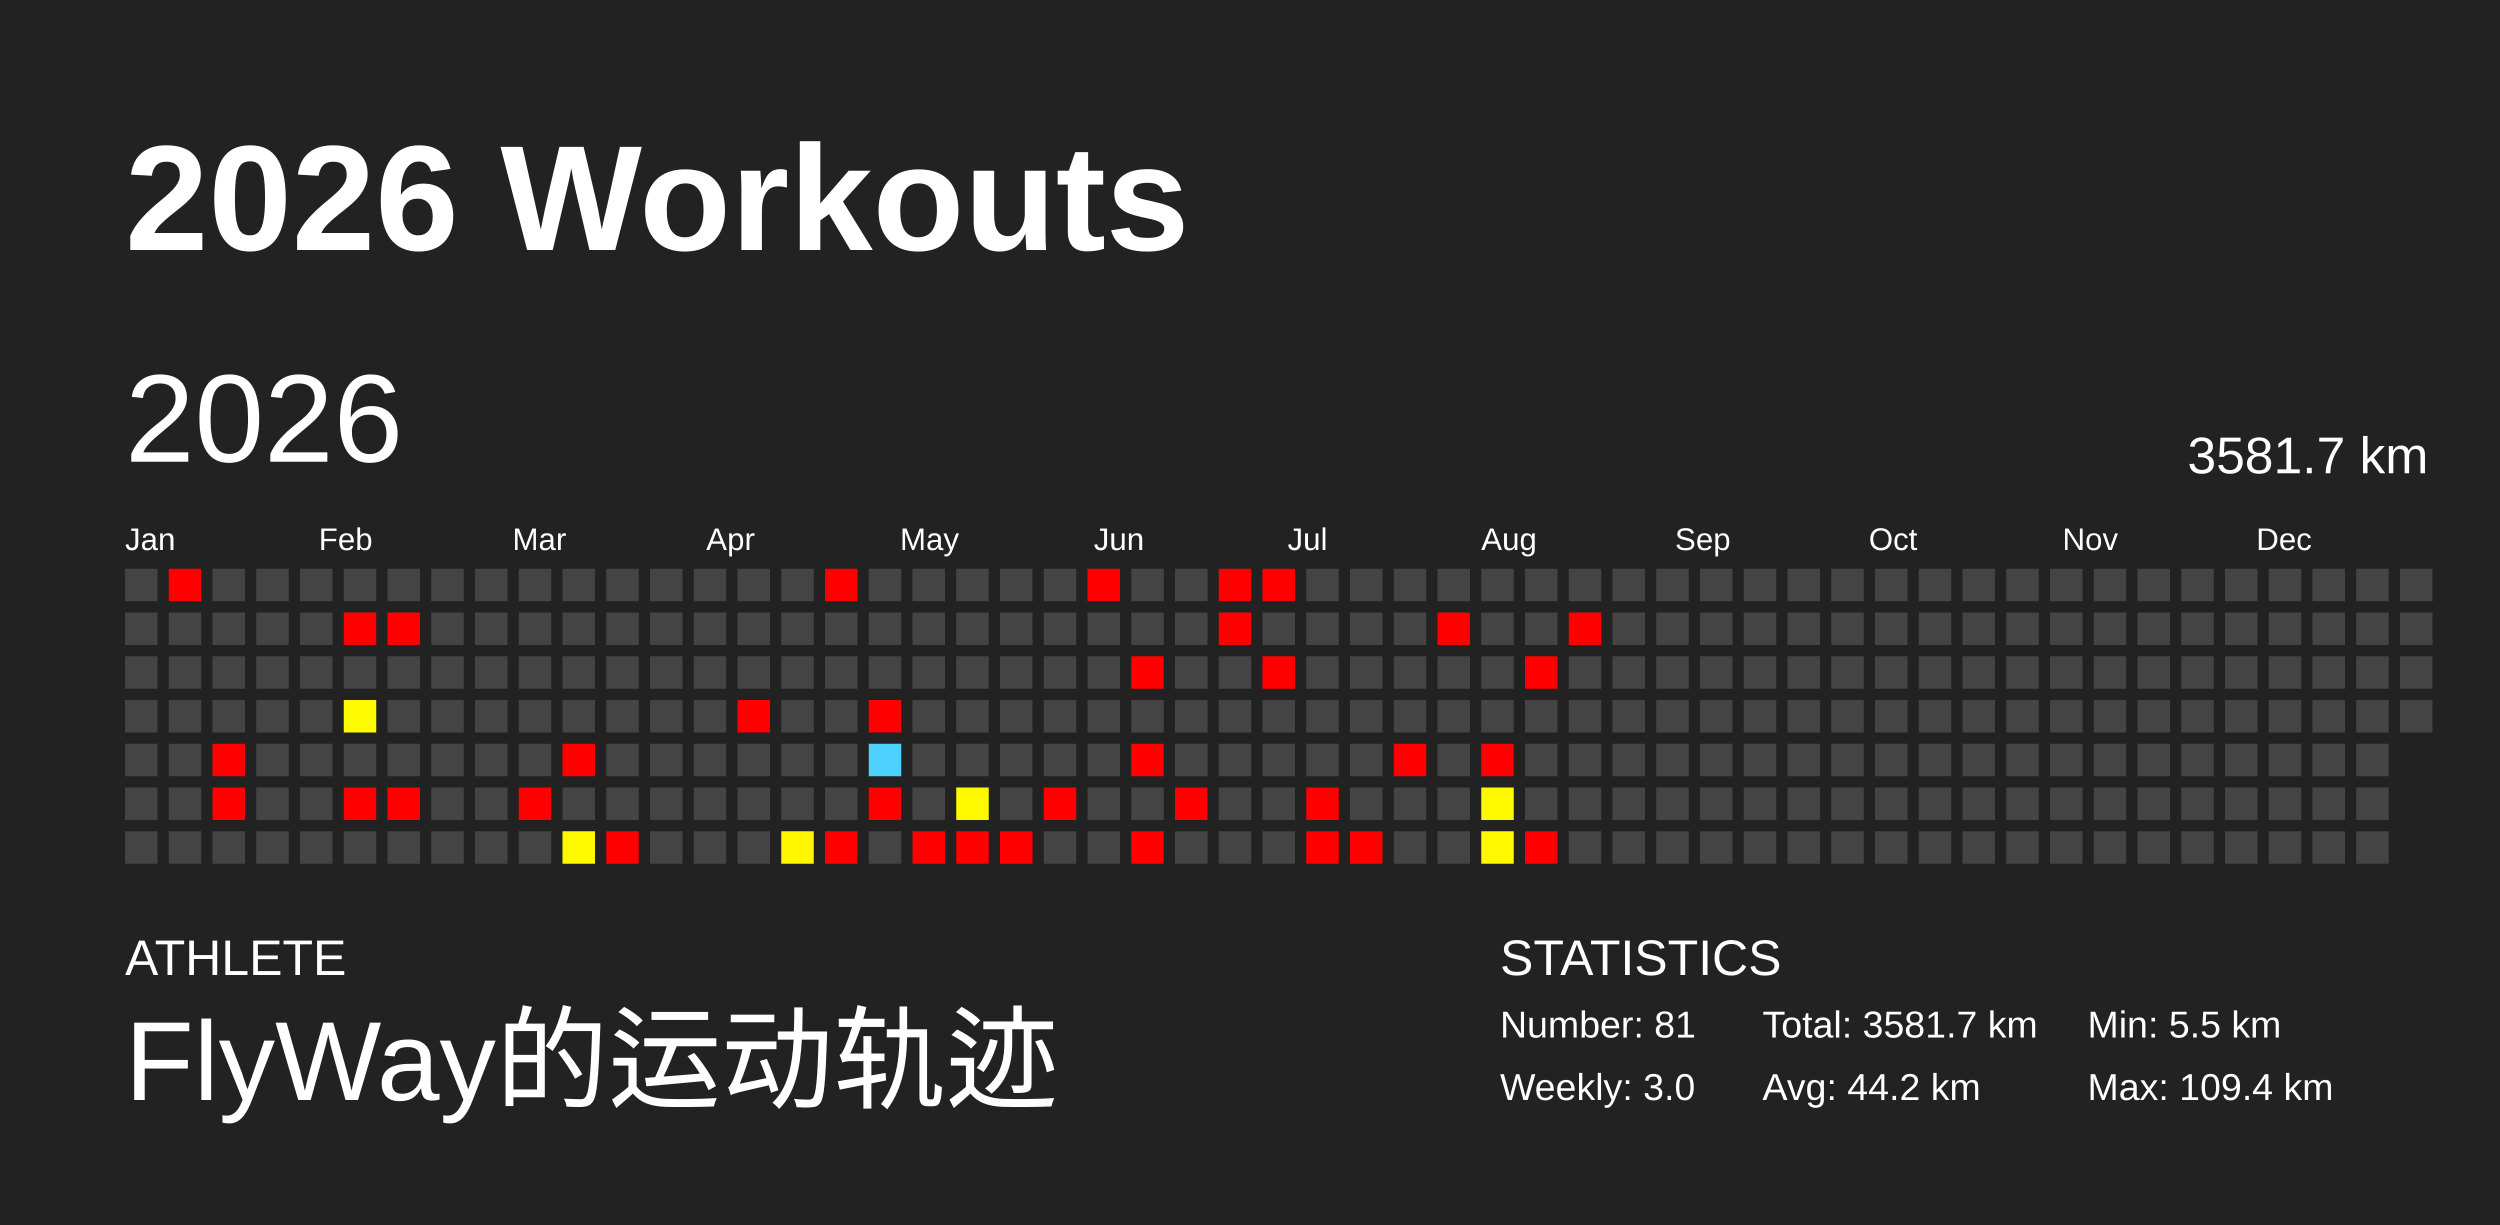
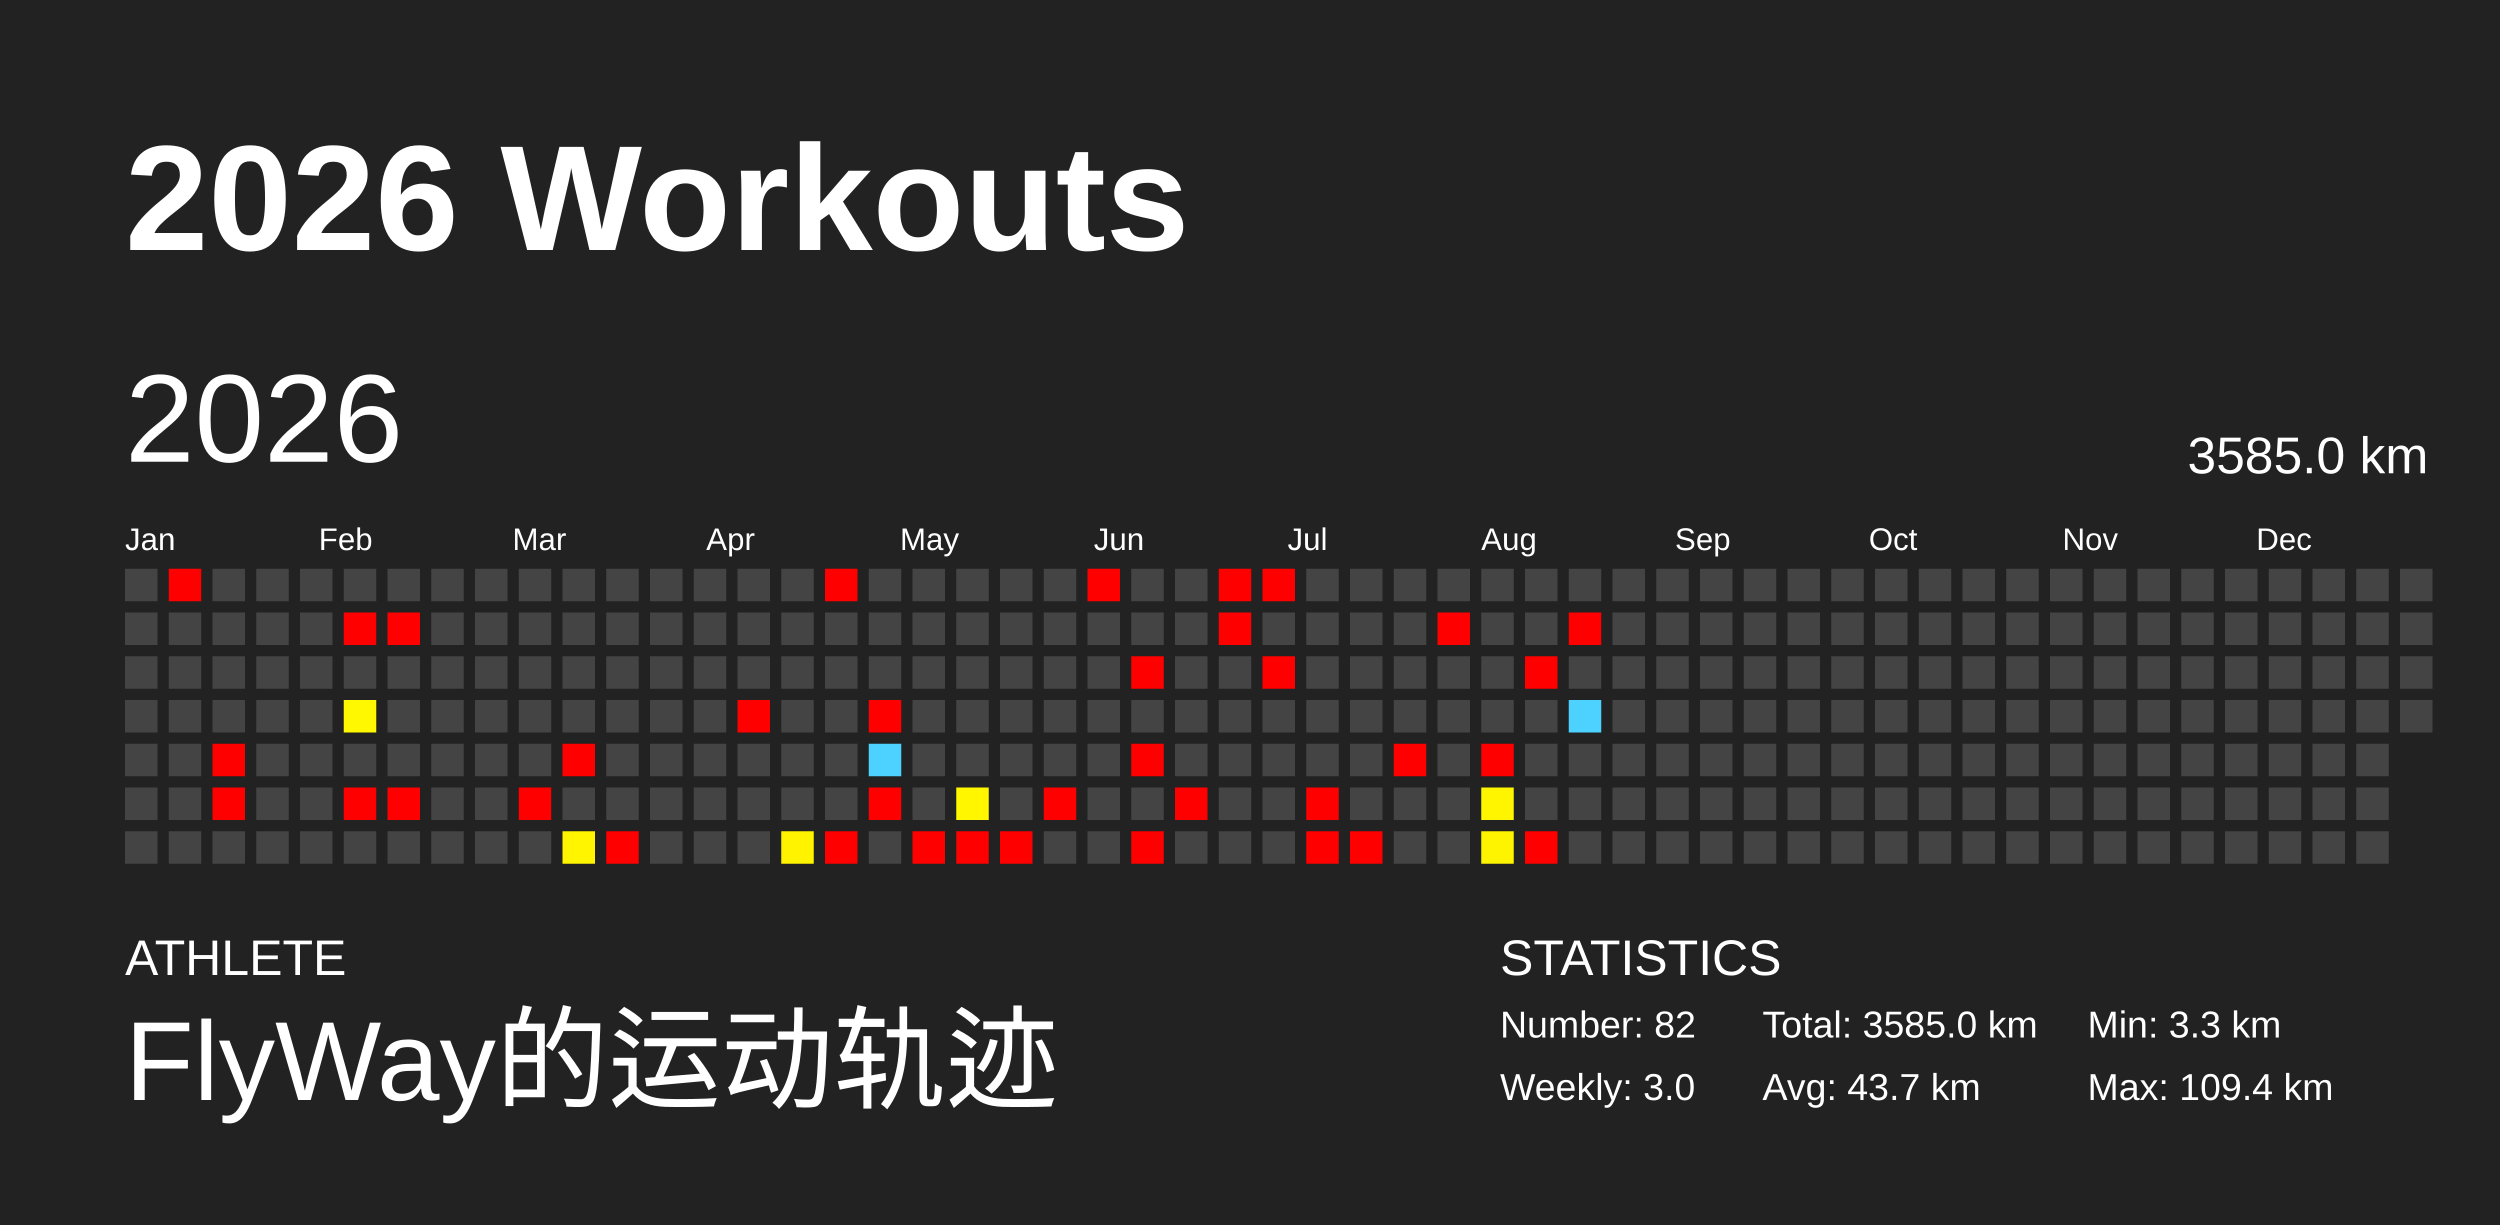
<svg xmlns="http://www.w3.org/2000/svg" baseProfile="full" height="98mm" version="1.1" viewBox="0,0,200,98" width="200mm">
  <defs />
  <rect fill="#222222" height="98" width="200" x="0" y="0" />
  <text fill="#FFFFFF" style="font-size:12px; font-family:Arial; font-weight:bold;" x="10" y="20">2026 Workouts</text>
  <text fill="#FFFFFF" style="font-size:4px; font-family:Arial" x="10" y="78">ATHLETE</text>
  <text fill="#FFFFFF" style="font-size:9px; font-family:Arial" x="10" y="88">FlyWay的运动轨迹</text>
  <text fill="#FFFFFF" style="font-size:4px; font-family:Arial" x="120" y="78">STATISTICS</text>
-   <text fill="#FFFFFF" style="font-size:3px; font-family:Arial" x="120" y="83">Number: 81</text>
+   <text fill="#FFFFFF" style="font-size:3px; font-family:Arial" x="120" y="83">Number: 82</text>
  <text fill="#FFFFFF" style="font-size:3px; font-family:Arial" x="120" y="88">Weekly: 3.0</text>
-   <text fill="#FFFFFF" style="font-size:3px; font-family:Arial" x="141" y="83">Total: 3581.7 km</text>
-   <text fill="#FFFFFF" style="font-size:3px; font-family:Arial" x="141" y="88">Avg: 44.2 km</text>
-   <text fill="#FFFFFF" style="font-size:3px; font-family:Arial" x="167" y="83">Min: 5.5 km</text>
+   <text fill="#FFFFFF" style="font-size:3px; font-family:Arial" x="141" y="83">Total: 3585.0 km</text>
+   <text fill="#FFFFFF" style="font-size:3px; font-family:Arial" x="141" y="88">Avg: 43.7 km</text>
+   <text fill="#FFFFFF" style="font-size:3px; font-family:Arial" x="167" y="83">Min: 3.3 km</text>
  <text fill="#FFFFFF" style="font-size:3px; font-family:Arial" x="167" y="88">Max: 109.4 km</text>
  <text dominant-baseline="hanging" fill="#FFFFFF" style="font-size:10.0px; font-family:Arial;" x="10" y="30">2026</text>
-   <text dominant-baseline="hanging" fill="#FFFFFF" style="font-size:4.125px; font-family:Arial;" x="175" y="35">3581.7 km</text>
+   <text dominant-baseline="hanging" fill="#FFFFFF" style="font-size:4.125px; font-family:Arial;" x="175" y="35">3585.0 km</text>
  <text fill="#FFFFFF" style="font-size:2.5px; font-family:Arial" x="10.0" y="44">Jan</text>
  <text fill="#FFFFFF" style="font-size:2.5px; font-family:Arial" x="25.5" y="44">Feb</text>
  <text fill="#FFFFFF" style="font-size:2.5px; font-family:Arial" x="41.0" y="44">Mar</text>
  <text fill="#FFFFFF" style="font-size:2.5px; font-family:Arial" x="56.5" y="44">Apr</text>
  <text fill="#FFFFFF" style="font-size:2.5px; font-family:Arial" x="72.0" y="44">May</text>
  <text fill="#FFFFFF" style="font-size:2.5px; font-family:Arial" x="87.5" y="44">Jun</text>
  <text fill="#FFFFFF" style="font-size:2.5px; font-family:Arial" x="103.0" y="44">Jul</text>
  <text fill="#FFFFFF" style="font-size:2.5px; font-family:Arial" x="118.5" y="44">Aug</text>
  <text fill="#FFFFFF" style="font-size:2.5px; font-family:Arial" x="134.0" y="44">Sep</text>
  <text fill="#FFFFFF" style="font-size:2.5px; font-family:Arial" x="149.5" y="44">Oct</text>
  <text fill="#FFFFFF" style="font-size:2.5px; font-family:Arial" x="165.0" y="44">Nov</text>
  <text fill="#FFFFFF" style="font-size:2.5px; font-family:Arial" x="180.5" y="44">Dec</text>
  <rect fill="#444444" height="2.6" width="2.6" x="10.0" y="45.5" />
  <rect fill="#444444" height="2.6" width="2.6" x="10.0" y="49.0" />
  <rect fill="#444444" height="2.6" width="2.6" x="10.0" y="52.5" />
  <rect fill="#444444" height="2.6" width="2.6" x="10.0" y="56.0" />
  <rect fill="#444444" height="2.6" width="2.6" x="10.0" y="59.5" />
  <rect fill="#444444" height="2.6" width="2.6" x="10.0" y="63.0" />
  <rect fill="#444444" height="2.6" width="2.6" x="10.0" y="66.5" />
  <rect fill="red" height="2.6" width="2.6" x="13.5" y="45.5" />
  <rect fill="#444444" height="2.6" width="2.6" x="13.5" y="49.0" />
  <rect fill="#444444" height="2.6" width="2.6" x="13.5" y="52.5" />
  <rect fill="#444444" height="2.6" width="2.6" x="13.5" y="56.0" />
  <rect fill="#444444" height="2.6" width="2.6" x="13.5" y="59.5" />
  <rect fill="#444444" height="2.6" width="2.6" x="13.5" y="63.0" />
  <rect fill="#444444" height="2.6" width="2.6" x="13.5" y="66.5" />
  <rect fill="#444444" height="2.6" width="2.6" x="17.0" y="45.5" />
  <rect fill="#444444" height="2.6" width="2.6" x="17.0" y="49.0" />
  <rect fill="#444444" height="2.6" width="2.6" x="17.0" y="52.5" />
  <rect fill="#444444" height="2.6" width="2.6" x="17.0" y="56.0" />
  <rect fill="red" height="2.6" width="2.6" x="17.0" y="59.5" />
  <rect fill="red" height="2.6" width="2.6" x="17.0" y="63.0" />
  <rect fill="#444444" height="2.6" width="2.6" x="17.0" y="66.5" />
  <rect fill="#444444" height="2.6" width="2.6" x="20.5" y="45.5" />
  <rect fill="#444444" height="2.6" width="2.6" x="20.5" y="49.0" />
  <rect fill="#444444" height="2.6" width="2.6" x="20.5" y="52.5" />
  <rect fill="#444444" height="2.6" width="2.6" x="20.5" y="56.0" />
  <rect fill="#444444" height="2.6" width="2.6" x="20.5" y="59.5" />
  <rect fill="#444444" height="2.6" width="2.6" x="20.5" y="63.0" />
  <rect fill="#444444" height="2.6" width="2.6" x="20.5" y="66.5" />
  <rect fill="#444444" height="2.6" width="2.6" x="24.0" y="45.5" />
  <rect fill="#444444" height="2.6" width="2.6" x="24.0" y="49.0" />
  <rect fill="#444444" height="2.6" width="2.6" x="24.0" y="52.5" />
  <rect fill="#444444" height="2.6" width="2.6" x="24.0" y="56.0" />
  <rect fill="#444444" height="2.6" width="2.6" x="24.0" y="59.5" />
  <rect fill="#444444" height="2.6" width="2.6" x="24.0" y="63.0" />
  <rect fill="#444444" height="2.6" width="2.6" x="24.0" y="66.5" />
  <rect fill="#444444" height="2.6" width="2.6" x="27.5" y="45.5" />
  <rect fill="red" height="2.6" width="2.6" x="27.5" y="49.0" />
  <rect fill="#444444" height="2.6" width="2.6" x="27.5" y="52.5" />
-   <rect fill="#fffb00" height="2.6" width="2.6" x="27.5" y="56.0" />
+   <rect fill="#fff800" height="2.6" width="2.6" x="27.5" y="56.0" />
  <rect fill="#444444" height="2.6" width="2.6" x="27.5" y="59.5" />
  <rect fill="red" height="2.6" width="2.6" x="27.5" y="63.0" />
  <rect fill="#444444" height="2.6" width="2.6" x="27.5" y="66.5" />
  <rect fill="#444444" height="2.6" width="2.6" x="31.0" y="45.5" />
  <rect fill="red" height="2.6" width="2.6" x="31.0" y="49.0" />
  <rect fill="#444444" height="2.6" width="2.6" x="31.0" y="52.5" />
  <rect fill="#444444" height="2.6" width="2.6" x="31.0" y="56.0" />
  <rect fill="#444444" height="2.6" width="2.6" x="31.0" y="59.5" />
  <rect fill="red" height="2.6" width="2.6" x="31.0" y="63.0" />
  <rect fill="#444444" height="2.6" width="2.6" x="31.0" y="66.5" />
  <rect fill="#444444" height="2.6" width="2.6" x="34.5" y="45.5" />
  <rect fill="#444444" height="2.6" width="2.6" x="34.5" y="49.0" />
  <rect fill="#444444" height="2.6" width="2.6" x="34.5" y="52.5" />
  <rect fill="#444444" height="2.6" width="2.6" x="34.5" y="56.0" />
  <rect fill="#444444" height="2.6" width="2.6" x="34.5" y="59.5" />
  <rect fill="#444444" height="2.6" width="2.6" x="34.5" y="63.0" />
  <rect fill="#444444" height="2.6" width="2.6" x="34.5" y="66.5" />
  <rect fill="#444444" height="2.6" width="2.6" x="38.0" y="45.5" />
  <rect fill="#444444" height="2.6" width="2.6" x="38.0" y="49.0" />
  <rect fill="#444444" height="2.6" width="2.6" x="38.0" y="52.5" />
  <rect fill="#444444" height="2.6" width="2.6" x="38.0" y="56.0" />
  <rect fill="#444444" height="2.6" width="2.6" x="38.0" y="59.5" />
  <rect fill="#444444" height="2.6" width="2.6" x="38.0" y="63.0" />
  <rect fill="#444444" height="2.6" width="2.6" x="38.0" y="66.5" />
  <rect fill="#444444" height="2.6" width="2.6" x="41.5" y="45.5" />
  <rect fill="#444444" height="2.6" width="2.6" x="41.5" y="49.0" />
  <rect fill="#444444" height="2.6" width="2.6" x="41.5" y="52.5" />
  <rect fill="#444444" height="2.6" width="2.6" x="41.5" y="56.0" />
  <rect fill="#444444" height="2.6" width="2.6" x="41.5" y="59.5" />
  <rect fill="red" height="2.6" width="2.6" x="41.5" y="63.0" />
  <rect fill="#444444" height="2.6" width="2.6" x="41.5" y="66.5" />
  <rect fill="#444444" height="2.6" width="2.6" x="45.0" y="45.5" />
  <rect fill="#444444" height="2.6" width="2.6" x="45.0" y="49.0" />
  <rect fill="#444444" height="2.6" width="2.6" x="45.0" y="52.5" />
  <rect fill="#444444" height="2.6" width="2.6" x="45.0" y="56.0" />
  <rect fill="red" height="2.6" width="2.6" x="45.0" y="59.5" />
  <rect fill="#444444" height="2.6" width="2.6" x="45.0" y="63.0" />
-   <rect fill="#fff900" height="2.6" width="2.6" x="45.0" y="66.5" />
+   <rect fill="#fff500" height="2.6" width="2.6" x="45.0" y="66.5" />
  <rect fill="#444444" height="2.6" width="2.6" x="48.5" y="45.5" />
  <rect fill="#444444" height="2.6" width="2.6" x="48.5" y="49.0" />
  <rect fill="#444444" height="2.6" width="2.6" x="48.5" y="52.5" />
  <rect fill="#444444" height="2.6" width="2.6" x="48.5" y="56.0" />
  <rect fill="#444444" height="2.6" width="2.6" x="48.5" y="59.5" />
  <rect fill="#444444" height="2.6" width="2.6" x="48.5" y="63.0" />
  <rect fill="red" height="2.6" width="2.6" x="48.5" y="66.5" />
  <rect fill="#444444" height="2.6" width="2.6" x="52.0" y="45.5" />
  <rect fill="#444444" height="2.6" width="2.6" x="52.0" y="49.0" />
  <rect fill="#444444" height="2.6" width="2.6" x="52.0" y="52.5" />
  <rect fill="#444444" height="2.6" width="2.6" x="52.0" y="56.0" />
  <rect fill="#444444" height="2.6" width="2.6" x="52.0" y="59.5" />
  <rect fill="#444444" height="2.6" width="2.6" x="52.0" y="63.0" />
  <rect fill="#444444" height="2.6" width="2.6" x="52.0" y="66.5" />
  <rect fill="#444444" height="2.6" width="2.6" x="55.5" y="45.5" />
  <rect fill="#444444" height="2.6" width="2.6" x="55.5" y="49.0" />
  <rect fill="#444444" height="2.6" width="2.6" x="55.5" y="52.5" />
  <rect fill="#444444" height="2.6" width="2.6" x="55.5" y="56.0" />
  <rect fill="#444444" height="2.6" width="2.6" x="55.5" y="59.5" />
  <rect fill="#444444" height="2.6" width="2.6" x="55.5" y="63.0" />
  <rect fill="#444444" height="2.6" width="2.6" x="55.5" y="66.5" />
  <rect fill="#444444" height="2.6" width="2.6" x="59.0" y="45.5" />
  <rect fill="#444444" height="2.6" width="2.6" x="59.0" y="49.0" />
  <rect fill="#444444" height="2.6" width="2.6" x="59.0" y="52.5" />
  <rect fill="red" height="2.6" width="2.6" x="59.0" y="56.0" />
  <rect fill="#444444" height="2.6" width="2.6" x="59.0" y="59.5" />
  <rect fill="#444444" height="2.6" width="2.6" x="59.0" y="63.0" />
  <rect fill="#444444" height="2.6" width="2.6" x="59.0" y="66.5" />
  <rect fill="#444444" height="2.6" width="2.6" x="62.5" y="45.5" />
  <rect fill="#444444" height="2.6" width="2.6" x="62.5" y="49.0" />
  <rect fill="#444444" height="2.6" width="2.6" x="62.5" y="52.5" />
  <rect fill="#444444" height="2.6" width="2.6" x="62.5" y="56.0" />
  <rect fill="#444444" height="2.6" width="2.6" x="62.5" y="59.5" />
  <rect fill="#444444" height="2.6" width="2.6" x="62.5" y="63.0" />
-   <rect fill="#fff600" height="2.6" width="2.6" x="62.5" y="66.5" />
+   <rect fill="#fff300" height="2.6" width="2.6" x="62.5" y="66.5" />
  <rect fill="red" height="2.6" width="2.6" x="66.0" y="45.5" />
  <rect fill="#444444" height="2.6" width="2.6" x="66.0" y="49.0" />
  <rect fill="#444444" height="2.6" width="2.6" x="66.0" y="52.5" />
  <rect fill="#444444" height="2.6" width="2.6" x="66.0" y="56.0" />
  <rect fill="#444444" height="2.6" width="2.6" x="66.0" y="59.5" />
  <rect fill="#444444" height="2.6" width="2.6" x="66.0" y="63.0" />
  <rect fill="red" height="2.6" width="2.6" x="66.0" y="66.5" />
  <rect fill="#444444" height="2.6" width="2.6" x="69.5" y="45.5" />
  <rect fill="#444444" height="2.6" width="2.6" x="69.5" y="49.0" />
  <rect fill="#444444" height="2.6" width="2.6" x="69.5" y="52.5" />
  <rect fill="red" height="2.6" width="2.6" x="69.5" y="56.0" />
  <rect fill="#4dd2ff" height="2.6" width="2.6" x="69.5" y="59.5" />
  <rect fill="red" height="2.6" width="2.6" x="69.5" y="63.0" />
  <rect fill="#444444" height="2.6" width="2.6" x="69.5" y="66.5" />
  <rect fill="#444444" height="2.6" width="2.6" x="73.0" y="45.5" />
  <rect fill="#444444" height="2.6" width="2.6" x="73.0" y="49.0" />
  <rect fill="#444444" height="2.6" width="2.6" x="73.0" y="52.5" />
  <rect fill="#444444" height="2.6" width="2.6" x="73.0" y="56.0" />
  <rect fill="#444444" height="2.6" width="2.6" x="73.0" y="59.5" />
  <rect fill="#444444" height="2.6" width="2.6" x="73.0" y="63.0" />
  <rect fill="red" height="2.6" width="2.6" x="73.0" y="66.5" />
  <rect fill="#444444" height="2.6" width="2.6" x="76.5" y="45.5" />
  <rect fill="#444444" height="2.6" width="2.6" x="76.5" y="49.0" />
  <rect fill="#444444" height="2.6" width="2.6" x="76.5" y="52.5" />
  <rect fill="#444444" height="2.6" width="2.6" x="76.5" y="56.0" />
  <rect fill="#444444" height="2.6" width="2.6" x="76.5" y="59.5" />
-   <rect fill="#fff900" height="2.6" width="2.6" x="76.5" y="63.0" />
+   <rect fill="#fff600" height="2.6" width="2.6" x="76.5" y="63.0" />
  <rect fill="red" height="2.6" width="2.6" x="76.5" y="66.5" />
  <rect fill="#444444" height="2.6" width="2.6" x="80.0" y="45.5" />
  <rect fill="#444444" height="2.6" width="2.6" x="80.0" y="49.0" />
  <rect fill="#444444" height="2.6" width="2.6" x="80.0" y="52.5" />
  <rect fill="#444444" height="2.6" width="2.6" x="80.0" y="56.0" />
  <rect fill="#444444" height="2.6" width="2.6" x="80.0" y="59.5" />
  <rect fill="#444444" height="2.6" width="2.6" x="80.0" y="63.0" />
  <rect fill="red" height="2.6" width="2.6" x="80.0" y="66.5" />
  <rect fill="#444444" height="2.6" width="2.6" x="83.5" y="45.5" />
  <rect fill="#444444" height="2.6" width="2.6" x="83.5" y="49.0" />
  <rect fill="#444444" height="2.6" width="2.6" x="83.5" y="52.5" />
  <rect fill="#444444" height="2.6" width="2.6" x="83.5" y="56.0" />
  <rect fill="#444444" height="2.6" width="2.6" x="83.5" y="59.5" />
  <rect fill="red" height="2.6" width="2.6" x="83.5" y="63.0" />
  <rect fill="#444444" height="2.6" width="2.6" x="83.5" y="66.5" />
  <rect fill="red" height="2.6" width="2.6" x="87.0" y="45.5" />
  <rect fill="#444444" height="2.6" width="2.6" x="87.0" y="49.0" />
  <rect fill="#444444" height="2.6" width="2.6" x="87.0" y="52.5" />
  <rect fill="#444444" height="2.6" width="2.6" x="87.0" y="56.0" />
  <rect fill="#444444" height="2.6" width="2.6" x="87.0" y="59.5" />
  <rect fill="#444444" height="2.6" width="2.6" x="87.0" y="63.0" />
  <rect fill="#444444" height="2.6" width="2.6" x="87.0" y="66.5" />
  <rect fill="#444444" height="2.6" width="2.6" x="90.5" y="45.5" />
  <rect fill="#444444" height="2.6" width="2.6" x="90.5" y="49.0" />
  <rect fill="red" height="2.6" width="2.6" x="90.5" y="52.5" />
  <rect fill="#444444" height="2.6" width="2.6" x="90.5" y="56.0" />
  <rect fill="red" height="2.6" width="2.6" x="90.5" y="59.5" />
  <rect fill="#444444" height="2.6" width="2.6" x="90.5" y="63.0" />
  <rect fill="red" height="2.6" width="2.6" x="90.5" y="66.5" />
  <rect fill="#444444" height="2.6" width="2.6" x="94.0" y="45.5" />
  <rect fill="#444444" height="2.6" width="2.6" x="94.0" y="49.0" />
  <rect fill="#444444" height="2.6" width="2.6" x="94.0" y="52.5" />
  <rect fill="#444444" height="2.6" width="2.6" x="94.0" y="56.0" />
  <rect fill="#444444" height="2.6" width="2.6" x="94.0" y="59.5" />
  <rect fill="red" height="2.6" width="2.6" x="94.0" y="63.0" />
  <rect fill="#444444" height="2.6" width="2.6" x="94.0" y="66.5" />
  <rect fill="red" height="2.6" width="2.6" x="97.5" y="45.5" />
  <rect fill="red" height="2.6" width="2.6" x="97.5" y="49.0" />
  <rect fill="#444444" height="2.6" width="2.6" x="97.5" y="52.5" />
  <rect fill="#444444" height="2.6" width="2.6" x="97.5" y="56.0" />
  <rect fill="#444444" height="2.6" width="2.6" x="97.5" y="59.5" />
  <rect fill="#444444" height="2.6" width="2.6" x="97.5" y="63.0" />
  <rect fill="#444444" height="2.6" width="2.6" x="97.5" y="66.5" />
  <rect fill="red" height="2.6" width="2.6" x="101.0" y="45.5" />
  <rect fill="#444444" height="2.6" width="2.6" x="101.0" y="49.0" />
  <rect fill="red" height="2.6" width="2.6" x="101.0" y="52.5" />
  <rect fill="#444444" height="2.6" width="2.6" x="101.0" y="56.0" />
  <rect fill="#444444" height="2.6" width="2.6" x="101.0" y="59.5" />
  <rect fill="#444444" height="2.6" width="2.6" x="101.0" y="63.0" />
  <rect fill="#444444" height="2.6" width="2.6" x="101.0" y="66.5" />
  <rect fill="#444444" height="2.6" width="2.6" x="104.5" y="45.5" />
  <rect fill="#444444" height="2.6" width="2.6" x="104.5" y="49.0" />
  <rect fill="#444444" height="2.6" width="2.6" x="104.5" y="52.5" />
  <rect fill="#444444" height="2.6" width="2.6" x="104.5" y="56.0" />
  <rect fill="#444444" height="2.6" width="2.6" x="104.5" y="59.5" />
  <rect fill="red" height="2.6" width="2.6" x="104.5" y="63.0" />
  <rect fill="red" height="2.6" width="2.6" x="104.5" y="66.5" />
  <rect fill="#444444" height="2.6" width="2.6" x="108.0" y="45.5" />
  <rect fill="#444444" height="2.6" width="2.6" x="108.0" y="49.0" />
  <rect fill="#444444" height="2.6" width="2.6" x="108.0" y="52.5" />
  <rect fill="#444444" height="2.6" width="2.6" x="108.0" y="56.0" />
  <rect fill="#444444" height="2.6" width="2.6" x="108.0" y="59.5" />
  <rect fill="#444444" height="2.6" width="2.6" x="108.0" y="63.0" />
  <rect fill="red" height="2.6" width="2.6" x="108.0" y="66.5" />
  <rect fill="#444444" height="2.6" width="2.6" x="111.5" y="45.5" />
  <rect fill="#444444" height="2.6" width="2.6" x="111.5" y="49.0" />
  <rect fill="#444444" height="2.6" width="2.6" x="111.5" y="52.5" />
  <rect fill="#444444" height="2.6" width="2.6" x="111.5" y="56.0" />
  <rect fill="red" height="2.6" width="2.6" x="111.5" y="59.5" />
  <rect fill="#444444" height="2.6" width="2.6" x="111.5" y="63.0" />
  <rect fill="#444444" height="2.6" width="2.6" x="111.5" y="66.5" />
  <rect fill="#444444" height="2.6" width="2.6" x="115.0" y="45.5" />
  <rect fill="red" height="2.6" width="2.6" x="115.0" y="49.0" />
  <rect fill="#444444" height="2.6" width="2.6" x="115.0" y="52.5" />
  <rect fill="#444444" height="2.6" width="2.6" x="115.0" y="56.0" />
  <rect fill="#444444" height="2.6" width="2.6" x="115.0" y="59.5" />
  <rect fill="#444444" height="2.6" width="2.6" x="115.0" y="63.0" />
  <rect fill="#444444" height="2.6" width="2.6" x="115.0" y="66.5" />
  <rect fill="#444444" height="2.6" width="2.6" x="118.5" y="45.5" />
  <rect fill="#444444" height="2.6" width="2.6" x="118.5" y="49.0" />
  <rect fill="#444444" height="2.6" width="2.6" x="118.5" y="52.5" />
  <rect fill="#444444" height="2.6" width="2.6" x="118.5" y="56.0" />
  <rect fill="red" height="2.6" width="2.6" x="118.5" y="59.5" />
-   <rect fill="#fff900" height="2.6" width="2.6" x="118.5" y="63.0" />
-   <rect fill="#fff800" height="2.6" width="2.6" x="118.5" y="66.5" />
+   <rect fill="#fff500" height="2.6" width="2.6" x="118.5" y="63.0" />
+   <rect fill="#fff400" height="2.6" width="2.6" x="118.5" y="66.5" />
  <rect fill="#444444" height="2.6" width="2.6" x="122.0" y="45.5" />
  <rect fill="#444444" height="2.6" width="2.6" x="122.0" y="49.0" />
  <rect fill="red" height="2.6" width="2.6" x="122.0" y="52.5" />
  <rect fill="#444444" height="2.6" width="2.6" x="122.0" y="56.0" />
  <rect fill="#444444" height="2.6" width="2.6" x="122.0" y="59.5" />
  <rect fill="#444444" height="2.6" width="2.6" x="122.0" y="63.0" />
  <rect fill="red" height="2.6" width="2.6" x="122.0" y="66.5" />
  <rect fill="#444444" height="2.6" width="2.6" x="125.5" y="45.5" />
  <rect fill="red" height="2.6" width="2.6" x="125.5" y="49.0" />
  <rect fill="#444444" height="2.6" width="2.6" x="125.5" y="52.5" />
-   <rect fill="#444444" height="2.6" width="2.6" x="125.5" y="56.0" />
+   <rect fill="#4dd2ff" height="2.6" width="2.6" x="125.5" y="56.0" />
  <rect fill="#444444" height="2.6" width="2.6" x="125.5" y="59.5" />
  <rect fill="#444444" height="2.6" width="2.6" x="125.5" y="63.0" />
  <rect fill="#444444" height="2.6" width="2.6" x="125.5" y="66.5" />
  <rect fill="#444444" height="2.6" width="2.6" x="129.0" y="45.5" />
  <rect fill="#444444" height="2.6" width="2.6" x="129.0" y="49.0" />
  <rect fill="#444444" height="2.6" width="2.6" x="129.0" y="52.5" />
  <rect fill="#444444" height="2.6" width="2.6" x="129.0" y="56.0" />
  <rect fill="#444444" height="2.6" width="2.6" x="129.0" y="59.5" />
  <rect fill="#444444" height="2.6" width="2.6" x="129.0" y="63.0" />
  <rect fill="#444444" height="2.6" width="2.6" x="129.0" y="66.5" />
  <rect fill="#444444" height="2.6" width="2.6" x="132.5" y="45.5" />
  <rect fill="#444444" height="2.6" width="2.6" x="132.5" y="49.0" />
  <rect fill="#444444" height="2.6" width="2.6" x="132.5" y="52.5" />
  <rect fill="#444444" height="2.6" width="2.6" x="132.5" y="56.0" />
  <rect fill="#444444" height="2.6" width="2.6" x="132.5" y="59.5" />
  <rect fill="#444444" height="2.6" width="2.6" x="132.5" y="63.0" />
  <rect fill="#444444" height="2.6" width="2.6" x="132.5" y="66.5" />
  <rect fill="#444444" height="2.6" width="2.6" x="136.0" y="45.5" />
  <rect fill="#444444" height="2.6" width="2.6" x="136.0" y="49.0" />
  <rect fill="#444444" height="2.6" width="2.6" x="136.0" y="52.5" />
  <rect fill="#444444" height="2.6" width="2.6" x="136.0" y="56.0" />
  <rect fill="#444444" height="2.6" width="2.6" x="136.0" y="59.5" />
  <rect fill="#444444" height="2.6" width="2.6" x="136.0" y="63.0" />
  <rect fill="#444444" height="2.6" width="2.6" x="136.0" y="66.5" />
  <rect fill="#444444" height="2.6" width="2.6" x="139.5" y="45.5" />
  <rect fill="#444444" height="2.6" width="2.6" x="139.5" y="49.0" />
  <rect fill="#444444" height="2.6" width="2.6" x="139.5" y="52.5" />
  <rect fill="#444444" height="2.6" width="2.6" x="139.5" y="56.0" />
  <rect fill="#444444" height="2.6" width="2.6" x="139.5" y="59.5" />
  <rect fill="#444444" height="2.6" width="2.6" x="139.5" y="63.0" />
  <rect fill="#444444" height="2.6" width="2.6" x="139.5" y="66.5" />
  <rect fill="#444444" height="2.6" width="2.6" x="143.0" y="45.5" />
  <rect fill="#444444" height="2.6" width="2.6" x="143.0" y="49.0" />
  <rect fill="#444444" height="2.6" width="2.6" x="143.0" y="52.5" />
  <rect fill="#444444" height="2.6" width="2.6" x="143.0" y="56.0" />
  <rect fill="#444444" height="2.6" width="2.6" x="143.0" y="59.5" />
  <rect fill="#444444" height="2.6" width="2.6" x="143.0" y="63.0" />
  <rect fill="#444444" height="2.6" width="2.6" x="143.0" y="66.5" />
  <rect fill="#444444" height="2.6" width="2.6" x="146.5" y="45.5" />
  <rect fill="#444444" height="2.6" width="2.6" x="146.5" y="49.0" />
  <rect fill="#444444" height="2.6" width="2.6" x="146.5" y="52.5" />
  <rect fill="#444444" height="2.6" width="2.6" x="146.5" y="56.0" />
  <rect fill="#444444" height="2.6" width="2.6" x="146.5" y="59.5" />
  <rect fill="#444444" height="2.6" width="2.6" x="146.5" y="63.0" />
  <rect fill="#444444" height="2.6" width="2.6" x="146.5" y="66.5" />
  <rect fill="#444444" height="2.6" width="2.6" x="150.0" y="45.5" />
  <rect fill="#444444" height="2.6" width="2.6" x="150.0" y="49.0" />
  <rect fill="#444444" height="2.6" width="2.6" x="150.0" y="52.5" />
  <rect fill="#444444" height="2.6" width="2.6" x="150.0" y="56.0" />
  <rect fill="#444444" height="2.6" width="2.6" x="150.0" y="59.5" />
  <rect fill="#444444" height="2.6" width="2.6" x="150.0" y="63.0" />
  <rect fill="#444444" height="2.6" width="2.6" x="150.0" y="66.5" />
  <rect fill="#444444" height="2.6" width="2.6" x="153.5" y="45.5" />
  <rect fill="#444444" height="2.6" width="2.6" x="153.5" y="49.0" />
  <rect fill="#444444" height="2.6" width="2.6" x="153.5" y="52.5" />
  <rect fill="#444444" height="2.6" width="2.6" x="153.5" y="56.0" />
  <rect fill="#444444" height="2.6" width="2.6" x="153.5" y="59.5" />
  <rect fill="#444444" height="2.6" width="2.6" x="153.5" y="63.0" />
  <rect fill="#444444" height="2.6" width="2.6" x="153.5" y="66.5" />
  <rect fill="#444444" height="2.6" width="2.6" x="157.0" y="45.5" />
  <rect fill="#444444" height="2.6" width="2.6" x="157.0" y="49.0" />
  <rect fill="#444444" height="2.6" width="2.6" x="157.0" y="52.5" />
  <rect fill="#444444" height="2.6" width="2.6" x="157.0" y="56.0" />
  <rect fill="#444444" height="2.6" width="2.6" x="157.0" y="59.5" />
  <rect fill="#444444" height="2.6" width="2.6" x="157.0" y="63.0" />
  <rect fill="#444444" height="2.6" width="2.6" x="157.0" y="66.5" />
  <rect fill="#444444" height="2.6" width="2.6" x="160.5" y="45.5" />
  <rect fill="#444444" height="2.6" width="2.6" x="160.5" y="49.0" />
  <rect fill="#444444" height="2.6" width="2.6" x="160.5" y="52.5" />
  <rect fill="#444444" height="2.6" width="2.6" x="160.5" y="56.0" />
  <rect fill="#444444" height="2.6" width="2.6" x="160.5" y="59.5" />
  <rect fill="#444444" height="2.6" width="2.6" x="160.5" y="63.0" />
  <rect fill="#444444" height="2.6" width="2.6" x="160.5" y="66.5" />
  <rect fill="#444444" height="2.6" width="2.6" x="164.0" y="45.5" />
  <rect fill="#444444" height="2.6" width="2.6" x="164.0" y="49.0" />
  <rect fill="#444444" height="2.6" width="2.6" x="164.0" y="52.5" />
  <rect fill="#444444" height="2.6" width="2.6" x="164.0" y="56.0" />
  <rect fill="#444444" height="2.6" width="2.6" x="164.0" y="59.5" />
  <rect fill="#444444" height="2.6" width="2.6" x="164.0" y="63.0" />
  <rect fill="#444444" height="2.6" width="2.6" x="164.0" y="66.5" />
  <rect fill="#444444" height="2.6" width="2.6" x="167.5" y="45.5" />
  <rect fill="#444444" height="2.6" width="2.6" x="167.5" y="49.0" />
  <rect fill="#444444" height="2.6" width="2.6" x="167.5" y="52.5" />
  <rect fill="#444444" height="2.6" width="2.6" x="167.5" y="56.0" />
  <rect fill="#444444" height="2.6" width="2.6" x="167.5" y="59.5" />
  <rect fill="#444444" height="2.6" width="2.6" x="167.5" y="63.0" />
  <rect fill="#444444" height="2.6" width="2.6" x="167.5" y="66.5" />
  <rect fill="#444444" height="2.6" width="2.6" x="171.0" y="45.5" />
  <rect fill="#444444" height="2.6" width="2.6" x="171.0" y="49.0" />
  <rect fill="#444444" height="2.6" width="2.6" x="171.0" y="52.5" />
  <rect fill="#444444" height="2.6" width="2.6" x="171.0" y="56.0" />
  <rect fill="#444444" height="2.6" width="2.6" x="171.0" y="59.5" />
  <rect fill="#444444" height="2.6" width="2.6" x="171.0" y="63.0" />
  <rect fill="#444444" height="2.6" width="2.6" x="171.0" y="66.5" />
  <rect fill="#444444" height="2.6" width="2.6" x="174.5" y="45.5" />
  <rect fill="#444444" height="2.6" width="2.6" x="174.5" y="49.0" />
  <rect fill="#444444" height="2.6" width="2.6" x="174.5" y="52.5" />
  <rect fill="#444444" height="2.6" width="2.6" x="174.5" y="56.0" />
  <rect fill="#444444" height="2.6" width="2.6" x="174.5" y="59.5" />
  <rect fill="#444444" height="2.6" width="2.6" x="174.5" y="63.0" />
  <rect fill="#444444" height="2.6" width="2.6" x="174.5" y="66.5" />
  <rect fill="#444444" height="2.6" width="2.6" x="178.0" y="45.5" />
  <rect fill="#444444" height="2.6" width="2.6" x="178.0" y="49.0" />
  <rect fill="#444444" height="2.6" width="2.6" x="178.0" y="52.5" />
  <rect fill="#444444" height="2.6" width="2.6" x="178.0" y="56.0" />
  <rect fill="#444444" height="2.6" width="2.6" x="178.0" y="59.5" />
  <rect fill="#444444" height="2.6" width="2.6" x="178.0" y="63.0" />
  <rect fill="#444444" height="2.6" width="2.6" x="178.0" y="66.5" />
  <rect fill="#444444" height="2.6" width="2.6" x="181.5" y="45.5" />
  <rect fill="#444444" height="2.6" width="2.6" x="181.5" y="49.0" />
  <rect fill="#444444" height="2.6" width="2.6" x="181.5" y="52.5" />
  <rect fill="#444444" height="2.6" width="2.6" x="181.5" y="56.0" />
  <rect fill="#444444" height="2.6" width="2.6" x="181.5" y="59.5" />
  <rect fill="#444444" height="2.6" width="2.6" x="181.5" y="63.0" />
  <rect fill="#444444" height="2.6" width="2.6" x="181.5" y="66.5" />
  <rect fill="#444444" height="2.6" width="2.6" x="185.0" y="45.5" />
  <rect fill="#444444" height="2.6" width="2.6" x="185.0" y="49.0" />
  <rect fill="#444444" height="2.6" width="2.6" x="185.0" y="52.5" />
  <rect fill="#444444" height="2.6" width="2.6" x="185.0" y="56.0" />
  <rect fill="#444444" height="2.6" width="2.6" x="185.0" y="59.5" />
  <rect fill="#444444" height="2.6" width="2.6" x="185.0" y="63.0" />
  <rect fill="#444444" height="2.6" width="2.6" x="185.0" y="66.5" />
  <rect fill="#444444" height="2.6" width="2.6" x="188.5" y="45.5" />
  <rect fill="#444444" height="2.6" width="2.6" x="188.5" y="49.0" />
  <rect fill="#444444" height="2.6" width="2.6" x="188.5" y="52.5" />
  <rect fill="#444444" height="2.6" width="2.6" x="188.5" y="56.0" />
  <rect fill="#444444" height="2.6" width="2.6" x="188.5" y="59.5" />
  <rect fill="#444444" height="2.6" width="2.6" x="188.5" y="63.0" />
  <rect fill="#444444" height="2.6" width="2.6" x="188.5" y="66.5" />
  <rect fill="#444444" height="2.6" width="2.6" x="192.0" y="45.5" />
  <rect fill="#444444" height="2.6" width="2.6" x="192.0" y="49.0" />
  <rect fill="#444444" height="2.6" width="2.6" x="192.0" y="52.5" />
  <rect fill="#444444" height="2.6" width="2.6" x="192.0" y="56.0" />
</svg>
